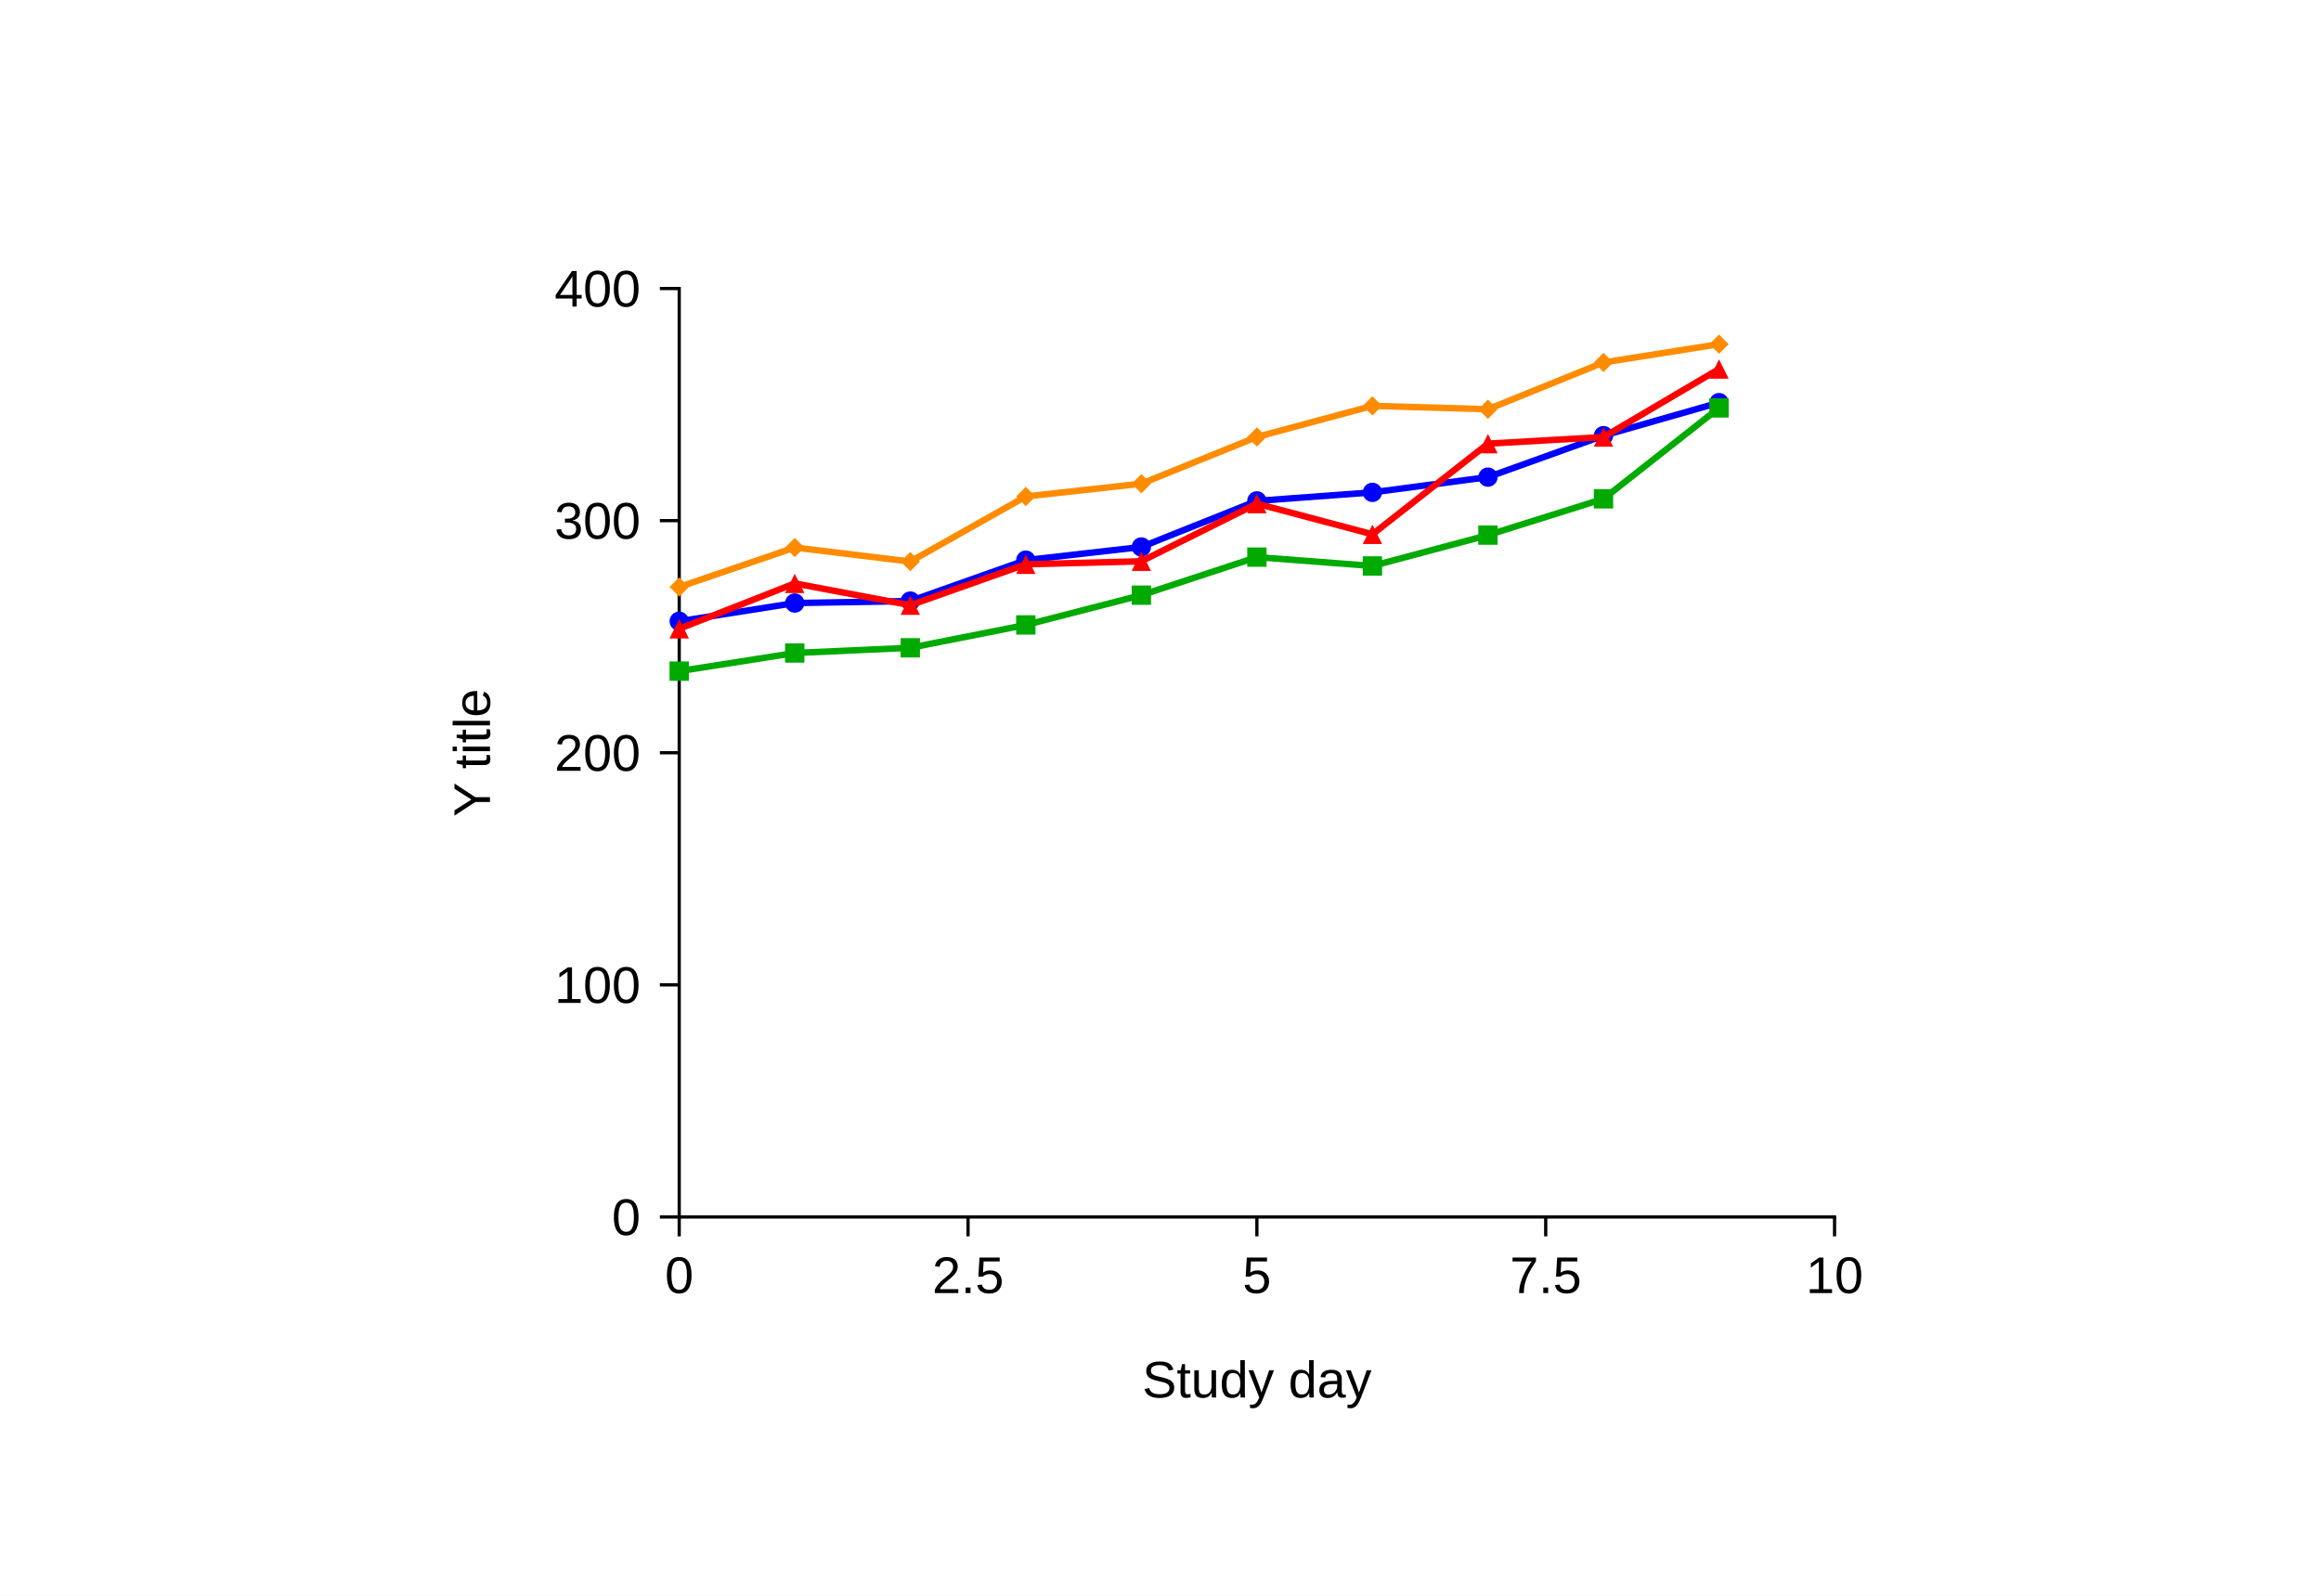
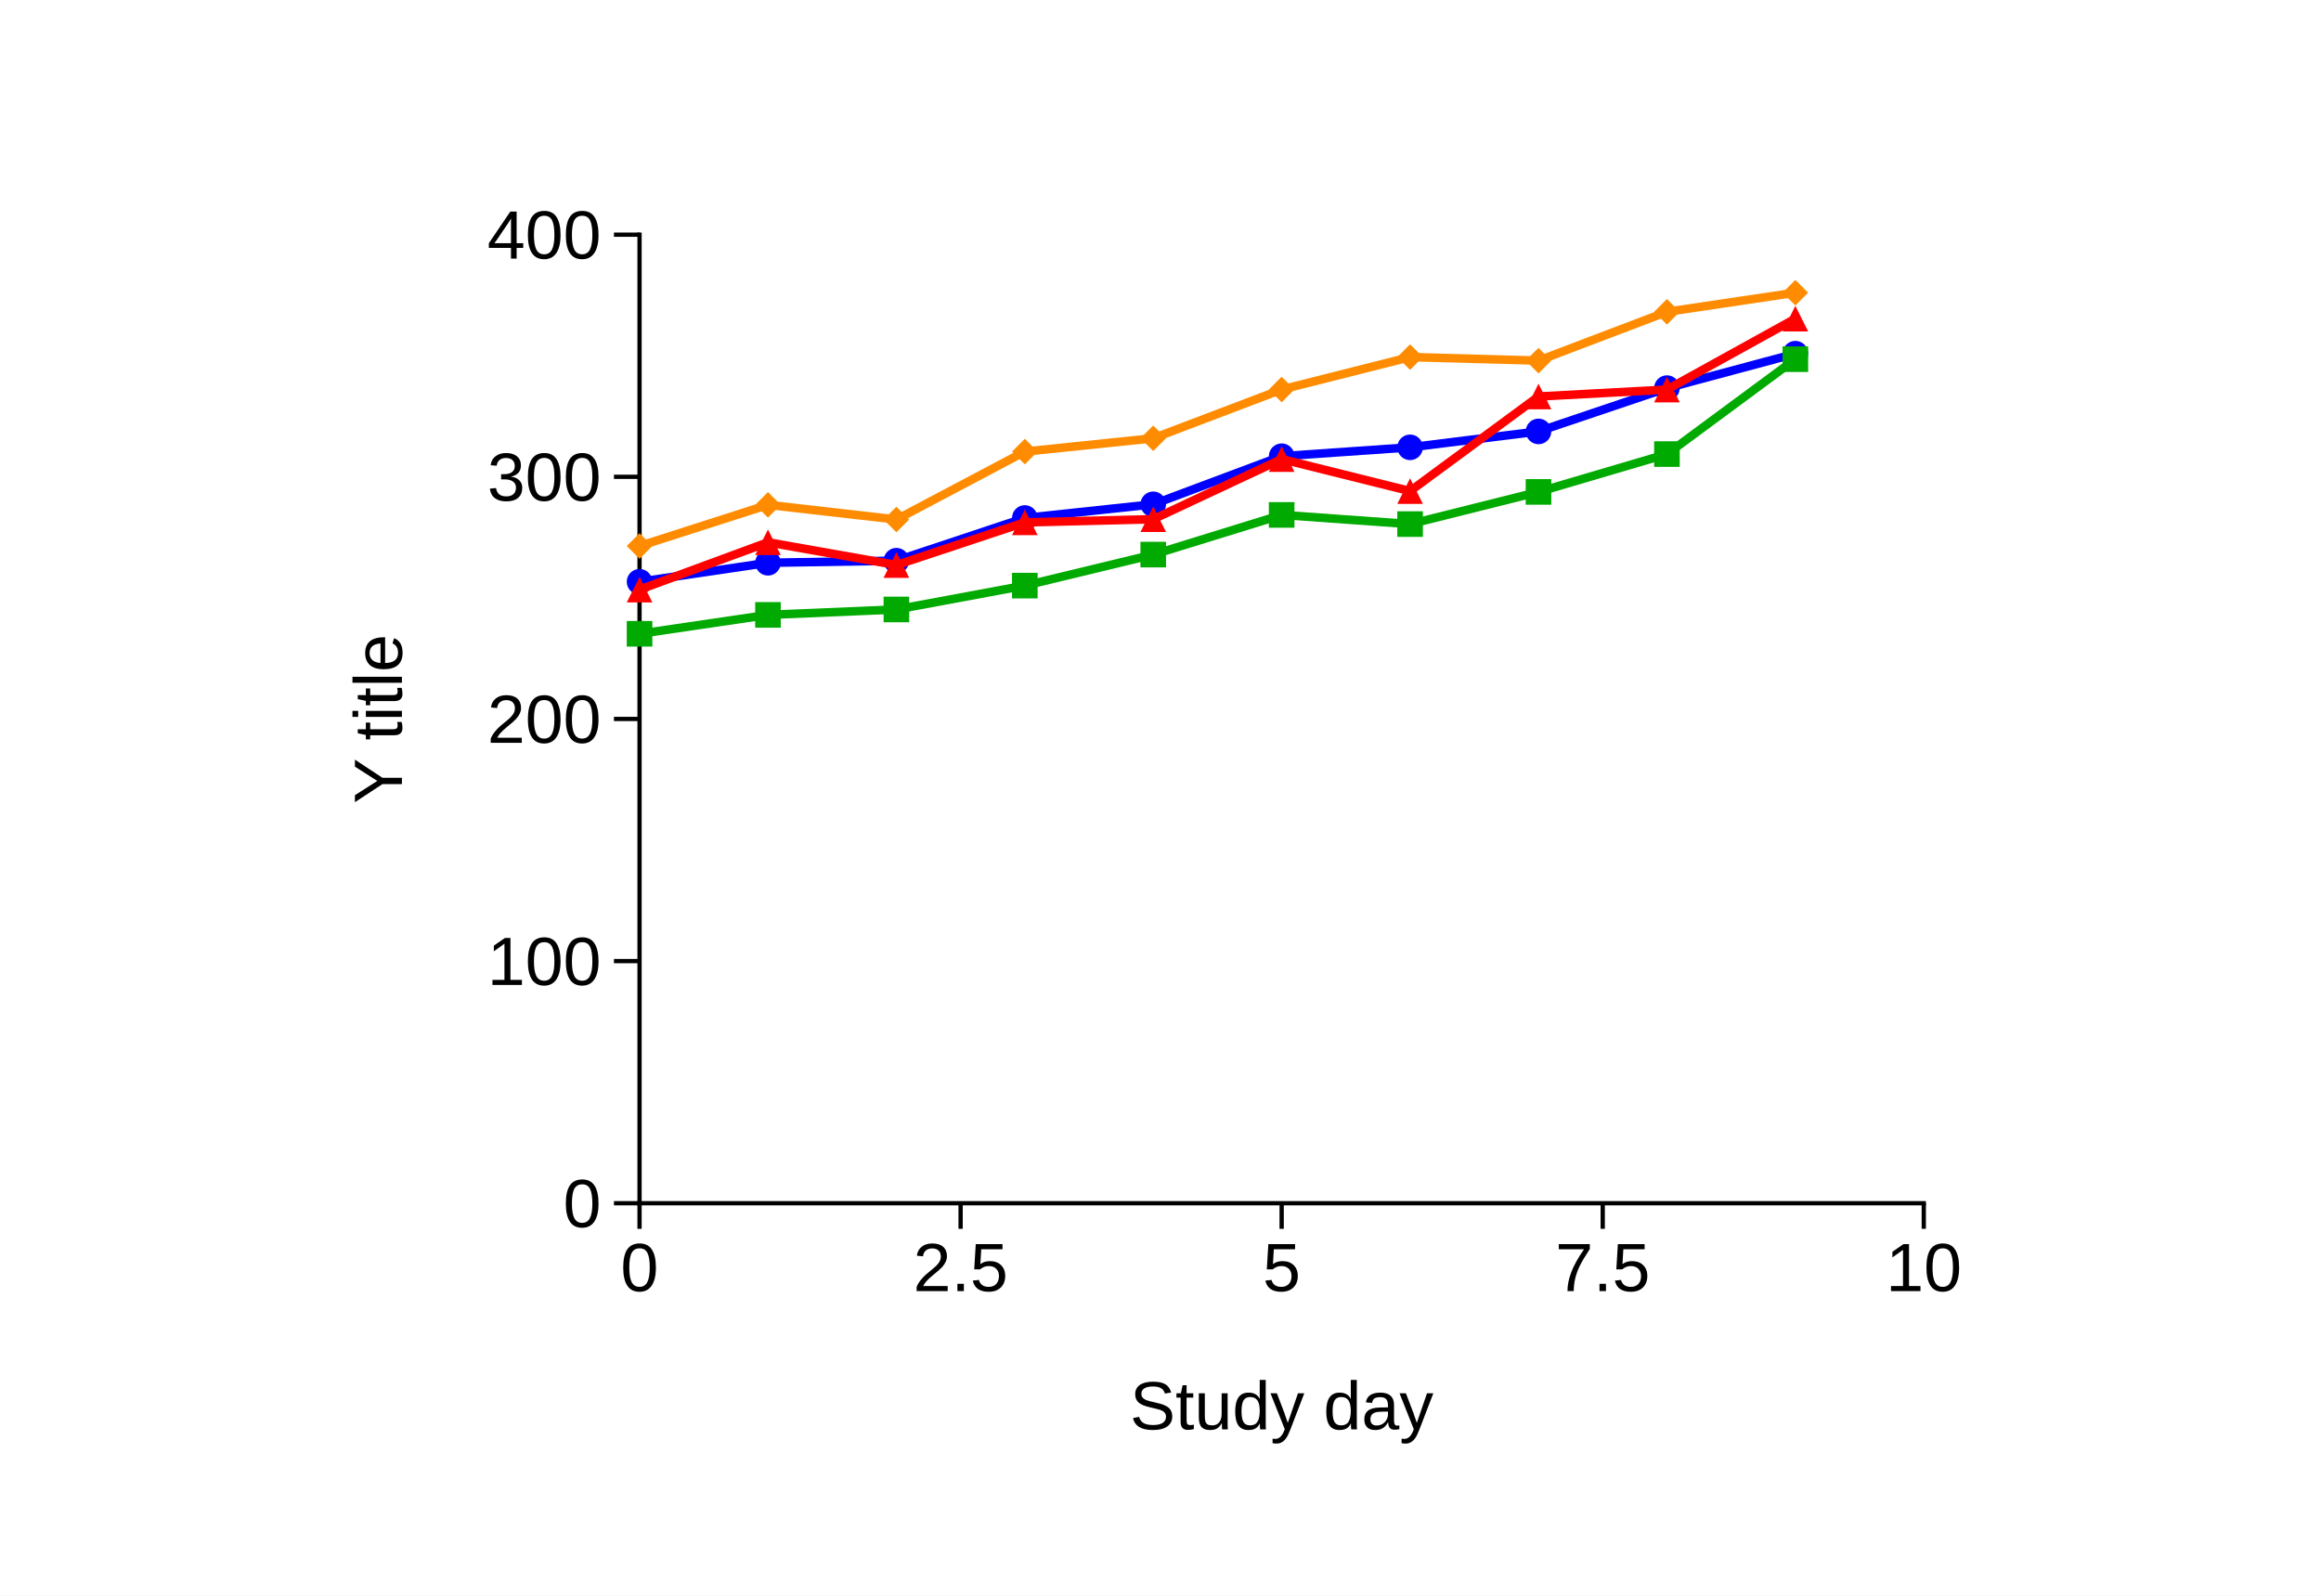
- <svg xmlns="http://www.w3.org/2000/svg" width="320" height="220" viewBox="0 0 320 220" role="img" aria-label="line example rendered in Graphitix" data-graphitix-welcome-thumbnail="line" data-preview-source="Graphitix owner-scoped SVG projection" data-source-format="svg" data-inline-ready="true" data-id-prefix="graphitix-welcome-line-id-" data-export-projection="svg" data-graph-title-suppressed="true" data-proportional-stroke-contract="source-viewport-baked-strokes-v1" data-source-viewport-width="482.133333" data-source-viewport-height="480" data-thumbnail-visual-scale="0.416666666667" data-non-scaling-stroke-count="0" preserveAspectRatio="xMidYMid meet" font-family="Arial, Helvetica, sans-serif">
+ <svg xmlns="http://www.w3.org/2000/svg" width="320" height="220" viewBox="0 0 320 220" role="img" aria-label="line example rendered in Graphitix" data-graphitix-welcome-thumbnail="line" data-preview-source="Graphitix owner-scoped SVG projection" data-source-format="svg" data-inline-ready="true" data-id-prefix="graphitix-welcome-line-id-" data-export-projection="svg" data-graph-title-suppressed="true" data-proportional-stroke-contract="source-viewport-baked-strokes-v1" data-source-viewport-width="391.595784" data-source-viewport-height="340" data-thumbnail-visual-scale="0.588235294118" data-non-scaling-stroke-count="0" preserveAspectRatio="xMidYMid meet" font-family="Arial, Helvetica, sans-serif">
  <rect width="320" height="220" fill="#ffffff" data-welcome-thumbnail-background="true" />
-   <g transform="matrix(0.4166667 0 0 0.4166667 59.55556 10)" data-welcome-thumbnail-content="true">
-     <g id="graphitix-welcome-line-id-1" transform="matrix(1.066667 0 0 1.066667 2.133333 30.93333)" data-export-physical-projection="materialized">
-       <line x1="74.7" y1="326" x2="433.1" y2="326" stroke="#000000" stroke-linecap="square" stroke-width="1" />
-       <rect fill="transparent" stroke="none" pointer-events="fill" x="68.7" y="320" width="370.41" height="12" />
-       <line x1="74.7" y1="38" x2="74.7" y2="326" stroke="#000000" stroke-linecap="square" stroke-width="1" />
-       <rect fill="transparent" stroke="none" pointer-events="fill" x="68.7" y="32" width="12" height="300" />
-       <line x1="74.7" y1="326" x2="74.7" y2="332" stroke="#000000" stroke-width="1" />
-       <text x="74.7" y="344" font-size="16" text-anchor="middle" fill="#000000" dy="5.6" font-family="Arial, Helvetica, sans-serif">0</text>
-       <line x1="164.3" y1="326" x2="164.3" y2="332" stroke="#000000" stroke-width="1" />
-       <text x="164.3" y="344" font-size="16" text-anchor="middle" fill="#000000" dy="5.6" font-family="Arial, Helvetica, sans-serif">2.5</text>
-       <line x1="253.9" y1="326" x2="253.9" y2="332" stroke="#000000" stroke-width="1" />
-       <text x="253.9" y="344" font-size="16" text-anchor="middle" fill="#000000" dy="5.6" font-family="Arial, Helvetica, sans-serif">5</text>
-       <line x1="343.5" y1="326" x2="343.5" y2="332" stroke="#000000" stroke-width="1" />
-       <text x="343.5" y="344" font-size="16" text-anchor="middle" fill="#000000" dy="5.6" font-family="Arial, Helvetica, sans-serif">7.5</text>
-       <line x1="433.1" y1="326" x2="433.1" y2="332" stroke="#000000" stroke-width="1" />
-       <text x="433.1" y="344" font-size="16" text-anchor="middle" fill="#000000" dy="5.6" font-family="Arial, Helvetica, sans-serif">10</text>
-       <line x1="68.7" y1="326" x2="74.7" y2="326" stroke="#000000" stroke-width="1" />
-       <text x="62.7" y="326" font-size="16" text-anchor="end" fill="#000000" font-family="Arial, Helvetica, sans-serif" dy="0.35em">0</text>
-       <line x1="68.7" y1="254" x2="74.7" y2="254" stroke="#000000" stroke-width="1" />
-       <text x="62.7" y="254" font-size="16" text-anchor="end" fill="#000000" font-family="Arial, Helvetica, sans-serif" dy="0.35em">100</text>
-       <line x1="68.7" y1="182" x2="74.7" y2="182" stroke="#000000" stroke-width="1" />
-       <text x="62.7" y="182" font-size="16" text-anchor="end" fill="#000000" font-family="Arial, Helvetica, sans-serif" dy="0.35em">200</text>
-       <line x1="68.7" y1="110" x2="74.7" y2="110" stroke="#000000" stroke-width="1" />
-       <text x="62.7" y="110" font-size="16" text-anchor="end" fill="#000000" font-family="Arial, Helvetica, sans-serif" dy="0.35em">300</text>
-       <line x1="68.7" y1="38" x2="74.7" y2="38" stroke="#000000" stroke-width="1" />
-       <text x="62.7" y="38" font-size="16" text-anchor="end" fill="#000000" font-family="Arial, Helvetica, sans-serif" dy="0.35em">400</text>
-       <path d="M74.7,141.21 L110.54,135.56 L146.38,134.94 L182.22,122.25 L218.06,118.17 L253.9,103.87 L289.74,101.23 L325.58,96.5 L361.42,83.63 L397.26,73.39" stroke="#0000ff" stroke-width="2" fill="none" />
-       <circle cx="74.7" cy="141.21" r="3" fill="#0000ff" stroke="none" stroke-width="0" />
-       <circle cx="110.54" cy="135.56" r="3" fill="#0000ff" stroke="none" stroke-width="0" />
-       <circle cx="146.38" cy="134.94" r="3" fill="#0000ff" stroke="none" stroke-width="0" />
-       <circle cx="182.22" cy="122.25" r="3" fill="#0000ff" stroke="none" stroke-width="0" />
-       <circle cx="218.06" cy="118.17" r="3" fill="#0000ff" stroke="none" stroke-width="0" />
-       <circle cx="253.9" cy="103.87" r="3" fill="#0000ff" stroke="none" stroke-width="0" />
-       <circle cx="289.74" cy="101.23" r="3" fill="#0000ff" stroke="none" stroke-width="0" />
-       <circle cx="325.58" cy="96.5" r="3" fill="#0000ff" stroke="none" stroke-width="0" />
-       <circle cx="361.42" cy="83.63" r="3" fill="#0000ff" stroke="none" stroke-width="0" />
-       <circle cx="397.26" cy="73.39" r="3" fill="#0000ff" stroke="none" stroke-width="0" />
-       <path d="M74.7,143.54 L110.54,129.47 L146.38,136.23 L182.22,123.54 L218.06,122.61 L253.9,104.73 L289.74,114.24 L325.58,86.12 L361.42,84.07 L397.26,62.97" stroke="#ff0000" stroke-width="2" fill="none" />
-       <path d="M74.7,140.54 L77.7,146.54 L71.7,146.54 Z" fill="#ff0000" stroke="none" stroke-width="0" />
-       <path d="M110.54,126.47 L113.54,132.47 L107.54,132.47 Z" fill="#ff0000" stroke="none" stroke-width="0" />
-       <path d="M146.38,133.23 L149.38,139.23 L143.38,139.23 Z" fill="#ff0000" stroke="none" stroke-width="0" />
-       <path d="M182.22,120.54 L185.22,126.54 L179.22,126.54 Z" fill="#ff0000" stroke="none" stroke-width="0" />
-       <path d="M218.06,119.61 L221.06,125.61 L215.06,125.61 Z" fill="#ff0000" stroke="none" stroke-width="0" />
-       <path d="M253.9,101.73 L256.9,107.73 L250.9,107.73 Z" fill="#ff0000" stroke="none" stroke-width="0" />
-       <path d="M289.74,111.24 L292.74,117.24 L286.74,117.24 Z" fill="#ff0000" stroke="none" stroke-width="0" />
-       <path d="M325.58,83.12 L328.58,89.12 L322.58,89.12 Z" fill="#ff0000" stroke="none" stroke-width="0" />
-       <path d="M361.42,81.07 L364.42,87.07 L358.42,87.07 Z" fill="#ff0000" stroke="none" stroke-width="0" />
-       <path d="M397.26,59.97 L400.26,65.97 L394.26,65.97 Z" fill="#ff0000" stroke="none" stroke-width="0" />
-       <path d="M74.7,156.68 L110.54,151.06 L146.38,149.44 L182.22,142.35 L218.06,133.12 L253.9,121.32 L289.74,124.06 L325.58,114.49 L361.42,103.23 L397.26,75.02" stroke="#00aa00" stroke-width="2" fill="none" />
-       <rect x="71.7" y="153.68" width="6" height="6" fill="#00aa00" stroke="none" stroke-width="0" />
-       <rect x="107.54" y="148.06" width="6" height="6" fill="#00aa00" stroke="none" stroke-width="0" />
-       <rect x="143.38" y="146.44" width="6" height="6" fill="#00aa00" stroke="none" stroke-width="0" />
-       <rect x="179.22" y="139.35" width="6" height="6" fill="#00aa00" stroke="none" stroke-width="0" />
-       <rect x="215.06" y="130.12" width="6" height="6" fill="#00aa00" stroke="none" stroke-width="0" />
-       <rect x="250.9" y="118.32" width="6" height="6" fill="#00aa00" stroke="none" stroke-width="0" />
-       <rect x="286.74" y="121.06" width="6" height="6" fill="#00aa00" stroke="none" stroke-width="0" />
-       <rect x="322.58" y="111.49" width="6" height="6" fill="#00aa00" stroke="none" stroke-width="0" />
-       <rect x="358.42" y="100.23" width="6" height="6" fill="#00aa00" stroke="none" stroke-width="0" />
-       <rect x="394.26" y="72.02" width="6" height="6" fill="#00aa00" stroke="none" stroke-width="0" />
-       <path d="M74.7,130.58 L110.54,118.34 L146.38,122.7 L182.22,102.5 L218.06,98.54 L253.9,84.04 L289.74,74.4 L325.58,75.45 L361.42,60.93 L397.26,55.26" stroke="#ff8c00" stroke-width="2" fill="none" />
-       <path d="M74.7,127.58 L77.7,130.58 L74.7,133.58 L71.7,130.58 Z" fill="#ff8c00" stroke="none" stroke-width="0" />
-       <path d="M110.54,115.34 L113.54,118.34 L110.54,121.34 L107.54,118.34 Z" fill="#ff8c00" stroke="none" stroke-width="0" />
-       <path d="M146.38,119.7 L149.38,122.7 L146.38,125.7 L143.38,122.7 Z" fill="#ff8c00" stroke="none" stroke-width="0" />
-       <path d="M182.22,99.5 L185.22,102.5 L182.22,105.5 L179.22,102.5 Z" fill="#ff8c00" stroke="none" stroke-width="0" />
-       <path d="M218.06,95.54 L221.06,98.54 L218.06,101.54 L215.06,98.54 Z" fill="#ff8c00" stroke="none" stroke-width="0" />
-       <path d="M253.9,81.04 L256.9,84.04 L253.9,87.04 L250.9,84.04 Z" fill="#ff8c00" stroke="none" stroke-width="0" />
-       <path d="M289.74,71.4 L292.74,74.4 L289.74,77.4 L286.74,74.4 Z" fill="#ff8c00" stroke="none" stroke-width="0" />
-       <path d="M325.58,72.45 L328.58,75.45 L325.58,78.45 L322.58,75.45 Z" fill="#ff8c00" stroke="none" stroke-width="0" />
-       <path d="M361.42,57.93 L364.42,60.93 L361.42,63.93 L358.42,60.93 Z" fill="#ff8c00" stroke="none" stroke-width="0" />
-       <path d="M397.26,52.26 L400.26,55.26 L397.26,58.26 L394.26,55.26 Z" fill="#ff8c00" stroke="none" stroke-width="0" />
-       <text x="253.9" y="382" text-anchor="middle" font-size="16" fill="#000000" style=" touch-action: none" font-family="Arial, Helvetica, sans-serif">Study day</text>
-       <text x="16" y="182" transform="rotate(-90 16 182)" text-anchor="middle" font-size="16" fill="#000000" style=" touch-action: none" font-family="Arial, Helvetica, sans-serif">Y title</text>
-       <text x="253.9" y="19" text-anchor="middle" font-size="16" fill="#000000" style="visibility: hidden; touch-action: none" font-family="Arial, Helvetica, sans-serif">Line graph</text>
+   <g transform="matrix(0.5882353 0 0 0.5882353 44.82477 10)" data-welcome-thumbnail-content="true">
+     <g id="graphitix-welcome-line-id-1" transform="matrix(1 0 0 1 28.69579 0)" data-export-physical-projection="materialized">
+       <line x1="45" y1="265" x2="346" y2="265" stroke="#000000" stroke-linecap="square" stroke-width="1" />
+       <rect fill="transparent" stroke="none" pointer-events="fill" x="39" y="259" width="313" height="12" />
+       <line x1="45" y1="38" x2="45" y2="265" stroke="#000000" stroke-linecap="square" stroke-width="1" />
+       <rect fill="transparent" stroke="none" pointer-events="fill" x="39" y="32" width="12" height="239" />
+       <line x1="45" y1="265" x2="45" y2="271" stroke="#000000" stroke-width="1" />
+       <text x="45" y="280" font-size="16" text-anchor="middle" fill="#000000" dy="5.6" font-family="Arial, Helvetica, sans-serif">0</text>
+       <line x1="120.25" y1="265" x2="120.25" y2="271" stroke="#000000" stroke-width="1" />
+       <text x="120.25" y="280" font-size="16" text-anchor="middle" fill="#000000" dy="5.6" font-family="Arial, Helvetica, sans-serif">2.5</text>
+       <line x1="195.5" y1="265" x2="195.5" y2="271" stroke="#000000" stroke-width="1" />
+       <text x="195.5" y="280" font-size="16" text-anchor="middle" fill="#000000" dy="5.6" font-family="Arial, Helvetica, sans-serif">5</text>
+       <line x1="270.75" y1="265" x2="270.75" y2="271" stroke="#000000" stroke-width="1" />
+       <text x="270.75" y="280" font-size="16" text-anchor="middle" fill="#000000" dy="5.6" font-family="Arial, Helvetica, sans-serif">7.5</text>
+       <line x1="346" y1="265" x2="346" y2="271" stroke="#000000" stroke-width="1" />
+       <text x="346" y="280" font-size="16" text-anchor="middle" fill="#000000" dy="5.6" font-family="Arial, Helvetica, sans-serif">10</text>
+       <line x1="39" y1="265" x2="45" y2="265" stroke="#000000" stroke-width="1" />
+       <text x="36" y="265" font-size="16" text-anchor="end" fill="#000000" font-family="Arial, Helvetica, sans-serif" dy="0.35em">0</text>
+       <line x1="39" y1="208.25" x2="45" y2="208.25" stroke="#000000" stroke-width="1" />
+       <text x="36" y="208.25" font-size="16" text-anchor="end" fill="#000000" font-family="Arial, Helvetica, sans-serif" dy="0.35em">100</text>
+       <line x1="39" y1="151.5" x2="45" y2="151.5" stroke="#000000" stroke-width="1" />
+       <text x="36" y="151.5" font-size="16" text-anchor="end" fill="#000000" font-family="Arial, Helvetica, sans-serif" dy="0.35em">200</text>
+       <line x1="39" y1="94.75" x2="45" y2="94.75" stroke="#000000" stroke-width="1" />
+       <text x="36" y="94.75" font-size="16" text-anchor="end" fill="#000000" font-family="Arial, Helvetica, sans-serif" dy="0.35em">300</text>
+       <line x1="39" y1="38" x2="45" y2="38" stroke="#000000" stroke-width="1" />
+       <text x="36" y="38" font-size="16" text-anchor="end" fill="#000000" font-family="Arial, Helvetica, sans-serif" dy="0.35em">400</text>
+       <path d="M45,119.35 L75.1,114.9 L105.2,114.41 L135.3,104.4 L165.4,101.19 L195.5,89.92 L225.6,87.84 L255.7,84.11 L285.8,73.96 L315.9,65.89" stroke="#0000ff" stroke-width="2" fill="none" />
+       <circle cx="45" cy="119.35" r="3" fill="#0000ff" stroke="none" stroke-width="0" />
+       <circle cx="75.1" cy="114.9" r="3" fill="#0000ff" stroke="none" stroke-width="0" />
+       <circle cx="105.2" cy="114.41" r="3" fill="#0000ff" stroke="none" stroke-width="0" />
+       <circle cx="135.3" cy="104.4" r="3" fill="#0000ff" stroke="none" stroke-width="0" />
+       <circle cx="165.4" cy="101.19" r="3" fill="#0000ff" stroke="none" stroke-width="0" />
+       <circle cx="195.5" cy="89.92" r="3" fill="#0000ff" stroke="none" stroke-width="0" />
+       <circle cx="225.6" cy="87.84" r="3" fill="#0000ff" stroke="none" stroke-width="0" />
+       <circle cx="255.7" cy="84.11" r="3" fill="#0000ff" stroke="none" stroke-width="0" />
+       <circle cx="285.8" cy="73.96" r="3" fill="#0000ff" stroke="none" stroke-width="0" />
+       <circle cx="315.9" cy="65.89" r="3" fill="#0000ff" stroke="none" stroke-width="0" />
+       <path d="M45,121.19 L75.1,110.1 L105.2,115.43 L135.3,105.43 L165.4,104.69 L195.5,90.6 L225.6,98.1 L255.7,75.93 L285.8,74.31 L315.9,57.68" stroke="#ff0000" stroke-width="2" fill="none" />
+       <path d="M45,118.19 L48,124.19 L42,124.19 Z" fill="#ff0000" stroke="none" stroke-width="0" />
+       <path d="M75.1,107.1 L78.1,113.1 L72.1,113.1 Z" fill="#ff0000" stroke="none" stroke-width="0" />
+       <path d="M105.2,112.43 L108.2,118.43 L102.2,118.43 Z" fill="#ff0000" stroke="none" stroke-width="0" />
+       <path d="M135.3,102.43 L138.3,108.43 L132.3,108.43 Z" fill="#ff0000" stroke="none" stroke-width="0" />
+       <path d="M165.4,101.69 L168.4,107.69 L162.4,107.69 Z" fill="#ff0000" stroke="none" stroke-width="0" />
+       <path d="M195.5,87.6 L198.5,93.6 L192.5,93.6 Z" fill="#ff0000" stroke="none" stroke-width="0" />
+       <path d="M225.6,95.1 L228.6,101.1 L222.6,101.1 Z" fill="#ff0000" stroke="none" stroke-width="0" />
+       <path d="M255.7,72.93 L258.7,78.93 L252.7,78.93 Z" fill="#ff0000" stroke="none" stroke-width="0" />
+       <path d="M285.8,71.31 L288.8,77.31 L282.8,77.31 Z" fill="#ff0000" stroke="none" stroke-width="0" />
+       <path d="M315.9,54.68 L318.9,60.68 L312.9,60.68 Z" fill="#ff0000" stroke="none" stroke-width="0" />
+       <path d="M45,131.54 L75.1,127.11 L105.2,125.84 L135.3,120.25 L165.4,112.98 L195.5,103.68 L225.6,105.83 L255.7,98.29 L285.8,89.42 L315.9,67.18" stroke="#00aa00" stroke-width="2" fill="none" />
+       <rect x="42" y="128.54" width="6" height="6" fill="#00aa00" stroke="none" stroke-width="0" />
+       <rect x="72.1" y="124.11" width="6" height="6" fill="#00aa00" stroke="none" stroke-width="0" />
+       <rect x="102.2" y="122.84" width="6" height="6" fill="#00aa00" stroke="none" stroke-width="0" />
+       <rect x="132.3" y="117.25" width="6" height="6" fill="#00aa00" stroke="none" stroke-width="0" />
+       <rect x="162.4" y="109.98" width="6" height="6" fill="#00aa00" stroke="none" stroke-width="0" />
+       <rect x="192.5" y="100.68" width="6" height="6" fill="#00aa00" stroke="none" stroke-width="0" />
+       <rect x="222.6" y="102.83" width="6" height="6" fill="#00aa00" stroke="none" stroke-width="0" />
+       <rect x="252.7" y="95.29" width="6" height="6" fill="#00aa00" stroke="none" stroke-width="0" />
+       <rect x="282.8" y="86.42" width="6" height="6" fill="#00aa00" stroke="none" stroke-width="0" />
+       <rect x="312.9" y="64.18" width="6" height="6" fill="#00aa00" stroke="none" stroke-width="0" />
+       <path d="M45,110.97 L75.1,101.32 L105.2,104.76 L135.3,88.84 L165.4,85.72 L195.5,74.29 L225.6,66.69 L255.7,67.52 L285.8,56.08 L315.9,51.6" stroke="#ff8c00" stroke-width="2" fill="none" />
+       <path d="M45,107.97 L48,110.97 L45,113.97 L42,110.97 Z" fill="#ff8c00" stroke="none" stroke-width="0" />
+       <path d="M75.1,98.32 L78.1,101.32 L75.1,104.32 L72.1,101.32 Z" fill="#ff8c00" stroke="none" stroke-width="0" />
+       <path d="M105.2,101.76 L108.2,104.76 L105.2,107.76 L102.2,104.76 Z" fill="#ff8c00" stroke="none" stroke-width="0" />
+       <path d="M135.3,85.84 L138.3,88.84 L135.3,91.84 L132.3,88.84 Z" fill="#ff8c00" stroke="none" stroke-width="0" />
+       <path d="M165.4,82.72 L168.4,85.72 L165.4,88.72 L162.4,85.72 Z" fill="#ff8c00" stroke="none" stroke-width="0" />
+       <path d="M195.5,71.29 L198.5,74.29 L195.5,77.29 L192.5,74.29 Z" fill="#ff8c00" stroke="none" stroke-width="0" />
+       <path d="M225.6,63.69 L228.6,66.69 L225.6,69.69 L222.6,66.69 Z" fill="#ff8c00" stroke="none" stroke-width="0" />
+       <path d="M255.7,64.52 L258.7,67.52 L255.7,70.52 L252.7,67.52 Z" fill="#ff8c00" stroke="none" stroke-width="0" />
+       <path d="M285.8,53.08 L288.8,56.08 L285.8,59.08 L282.8,56.08 Z" fill="#ff8c00" stroke="none" stroke-width="0" />
+       <path d="M315.9,48.6 L318.9,51.6 L315.9,54.6 L312.9,51.6 Z" fill="#ff8c00" stroke="none" stroke-width="0" />
+       <text x="195.5" y="318" text-anchor="middle" font-size="16" fill="#000000" style=" touch-action: none" font-family="Arial, Helvetica, sans-serif">Study day</text>
+       <text x="-10.7" y="151.5" transform="rotate(-90 -10.69531 151.5)" text-anchor="middle" font-size="16" fill="#000000" style=" touch-action: none" font-family="Arial, Helvetica, sans-serif">Y title</text>
+       <text x="195.5" y="19" text-anchor="middle" font-size="16" fill="#000000" style="visibility: hidden; touch-action: none" font-family="Arial, Helvetica, sans-serif">Line graph</text>
    </g>
  </g>
</svg>
